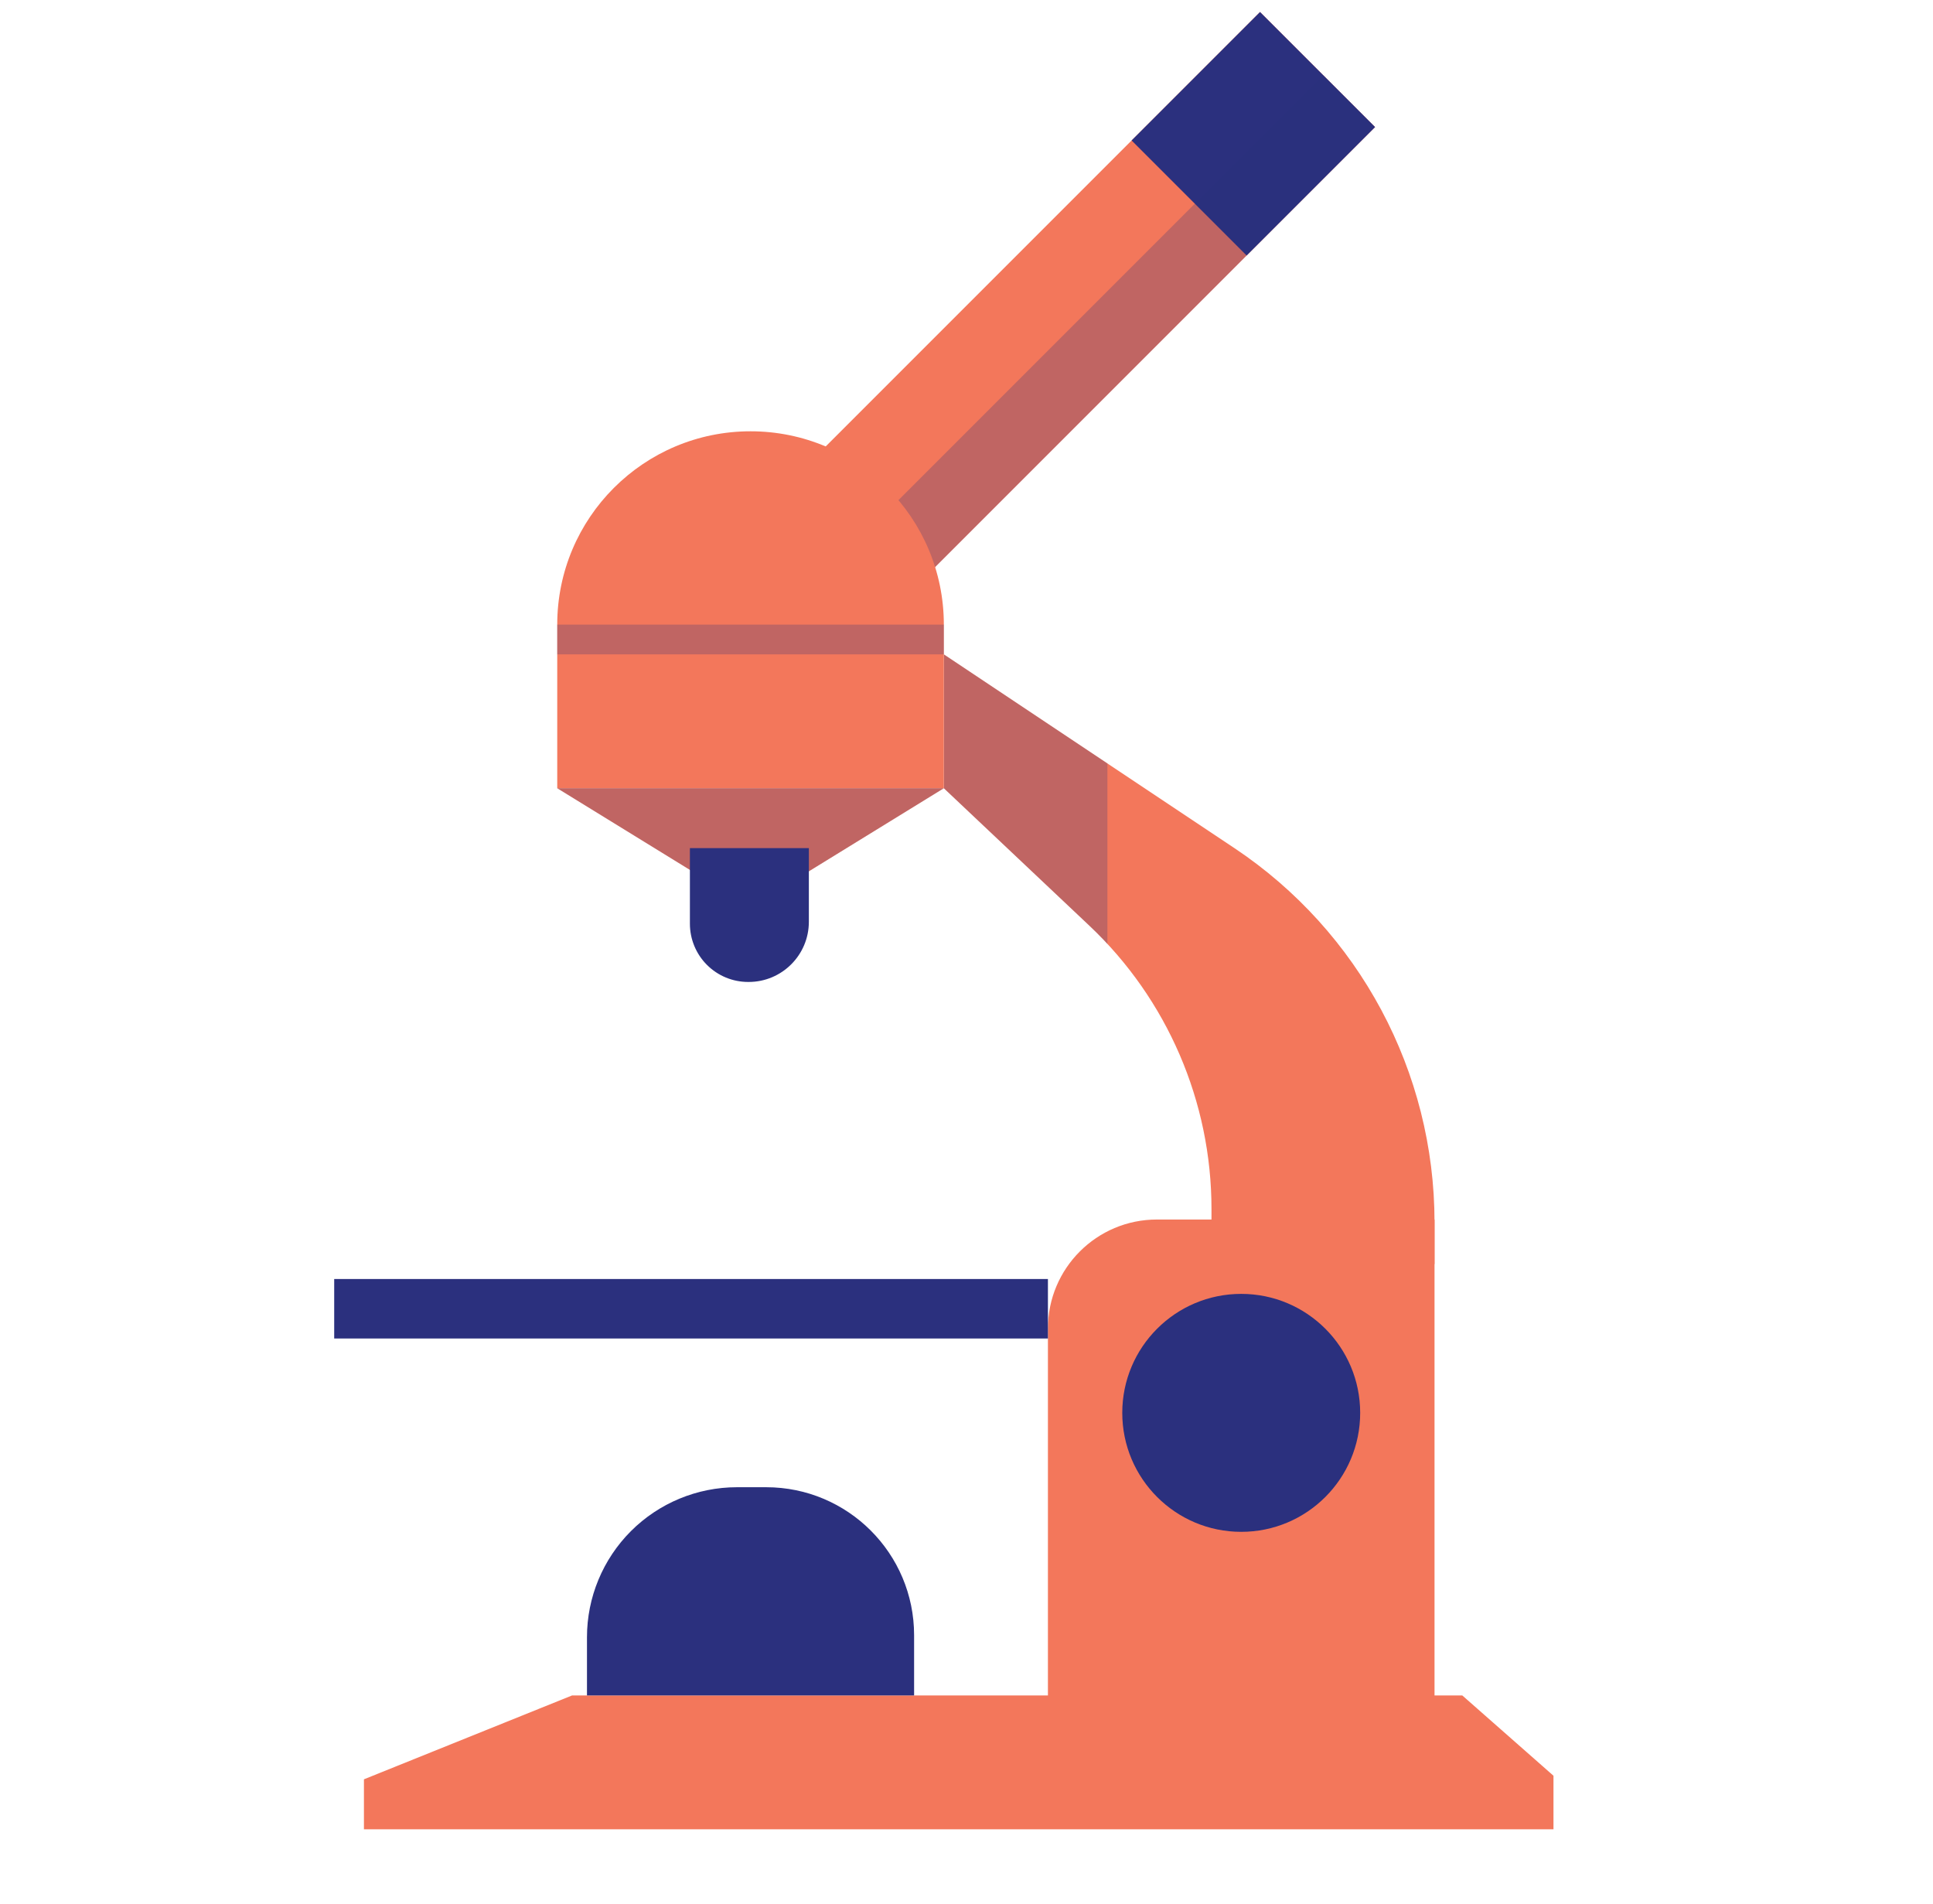
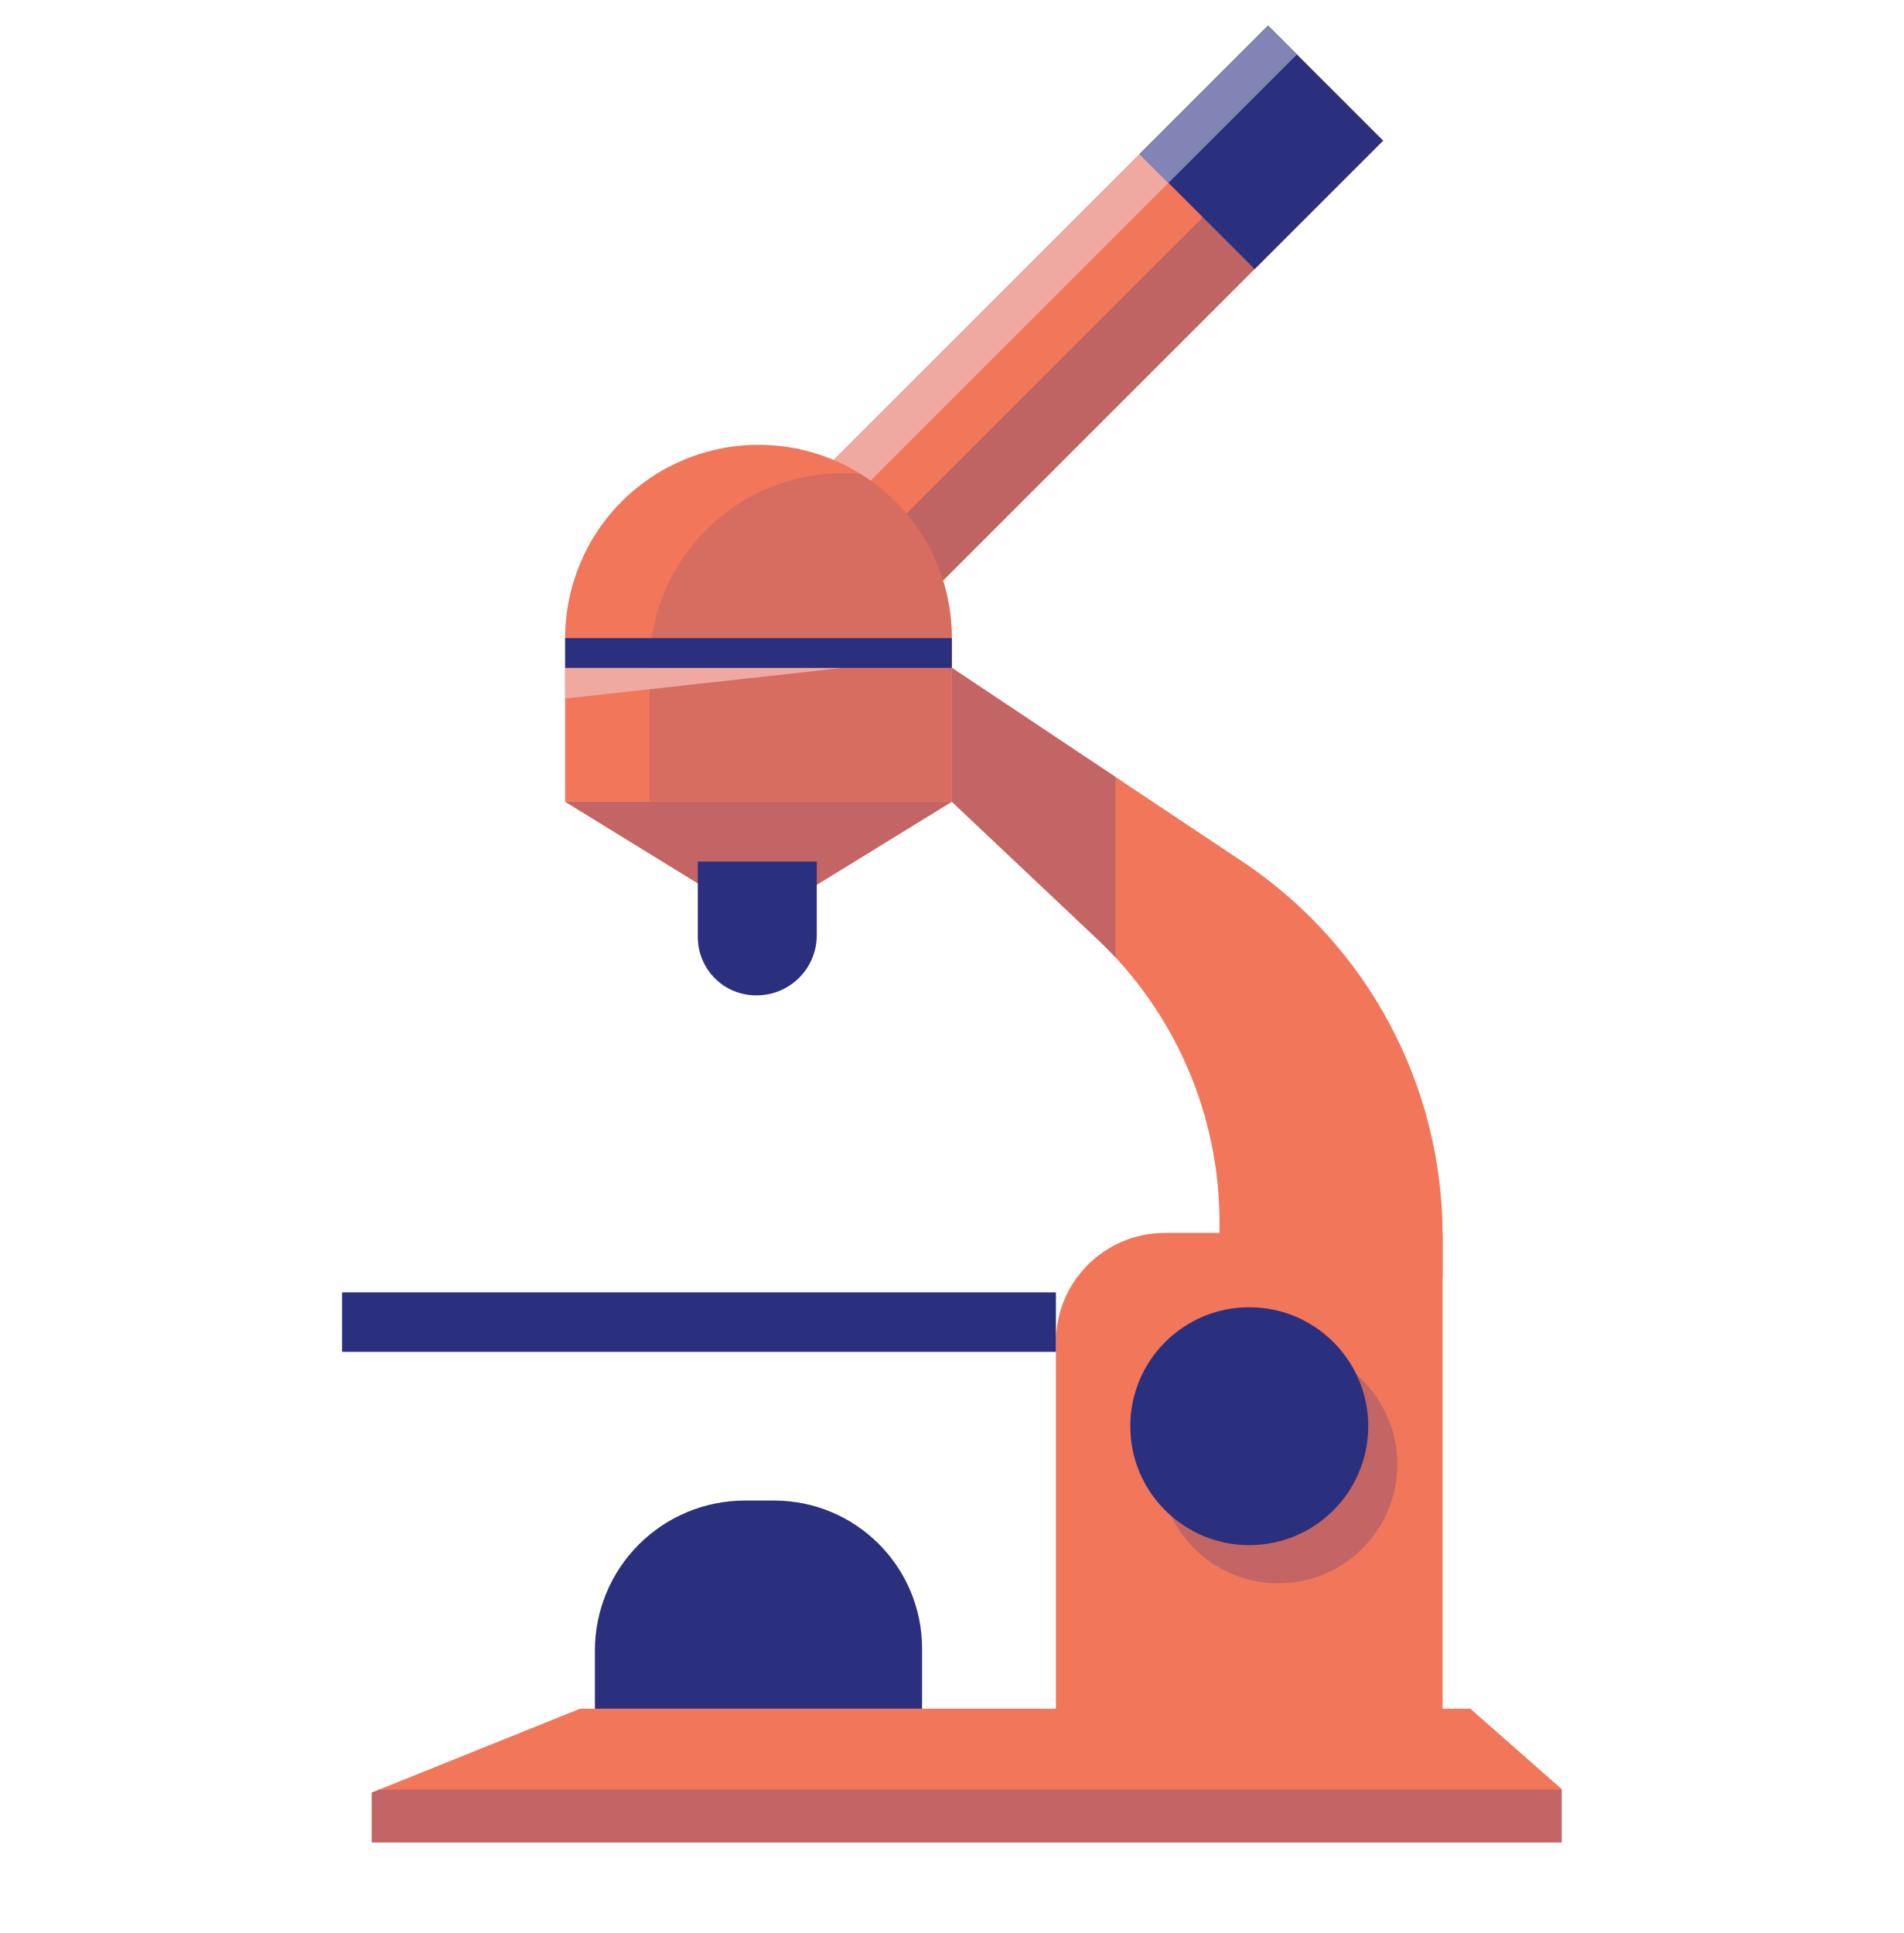
- <svg xmlns="http://www.w3.org/2000/svg" width="100%" height="100%" viewBox="0 0 65 64" version="1.1" xml:space="preserve" style="fill-rule:evenodd;clip-rule:evenodd;stroke-linejoin:round;stroke-miterlimit:2;">
-   <rect id="Laboratory" x="0.738" y="0" width="64" height="64" style="fill:none;" />
-   <path d="M52.238,59.7L49.171,57L19.238,57L12.238,59.82L12.238,61.5L52.238,61.5L52.238,59.7Z" style="fill:#f3775b;" />
-   <path d="M31.738,22C31.738,22 36.943,25.47 41.507,28.512C45.712,31.316 48.238,36.036 48.238,41.09C48.238,41.939 48.238,42.5 48.238,42.5L40.738,42.5L40.738,40.646C40.738,37.042 39.254,33.598 36.634,31.123C34.26,28.882 31.738,26.5 31.738,26.5L31.738,22Z" style="fill:#f3775b;" />
+ <svg xmlns="http://www.w3.org/2000/svg" width="100%" height="100%" viewBox="0 0 64 65" version="1.1" xml:space="preserve" style="fill-rule:evenodd;clip-rule:evenodd;stroke-linejoin:round;stroke-miterlimit:2;">
+   <rect id="Laboratory" x="0" y="0.458" width="64" height="64" style="fill:none;" />
+   <path d="M52.5,60.158L49.433,57.458L19.5,57.458L12.5,60.278L12.5,61.958L52.5,61.958L52.5,60.158Z" style="fill:#f1765a;" />
  <clipPath id="_clip1">
-     <path d="M31.738,22C31.738,22 36.943,25.47 41.507,28.512C45.712,31.316 48.238,36.036 48.238,41.09C48.238,41.939 48.238,42.5 48.238,42.5L40.738,42.5L40.738,40.646C40.738,37.042 39.254,33.598 36.634,31.123C34.26,28.882 31.738,26.5 31.738,26.5L31.738,22Z" />
+     <path d="M52.5,60.158L49.433,57.458L19.5,57.458L12.5,60.278L12.5,61.958L52.5,61.958L52.5,60.158Z" />
  </clipPath>
  <g clip-path="url(#_clip1)">
-     <rect x="30.738" y="19" width="6.5" height="18" style="fill:#2b307e;fill-opacity:0.25;" />
+     <rect x="7.456" y="60.179" width="48.099" height="4.279" style="fill:#c26564;" />
  </g>
-   <path d="M48.238,41L38.903,41C36.879,41 35.238,42.641 35.238,44.664C35.238,50.437 35.238,61 35.238,61L48.238,61L48.238,41Z" style="fill:#f3775b;" />
-   <rect x="11.238" y="43" width="24" height="2" style="fill:#2b307e;" />
-   <path d="M42.37,0.404L24.142,18.632L28.01,22.5L46.238,4.272L42.37,0.404Z" style="fill:#f3775b;" />
+   <path d="M32,22.458C32,22.458 37.205,25.928 41.768,28.971C45.974,31.774 48.5,36.494 48.5,41.549C48.5,42.398 48.5,42.958 48.5,42.958L41,42.958L41,41.104C41,37.501 39.515,34.056 36.895,31.582C34.522,29.34 32,26.958 32,26.958L32,22.458Z" style="fill:#f1765a;" />
  <clipPath id="_clip2">
-     <path d="M42.37,0.404L24.142,18.632L28.01,22.5L46.238,4.272L42.37,0.404Z" />
+     <path d="M32,22.458C32,22.458 37.205,25.928 41.768,28.971C45.974,31.774 48.5,36.494 48.5,41.549C48.5,42.398 48.5,42.958 48.5,42.958L41,42.958L41,41.104C41,37.501 39.515,34.056 36.895,31.582C34.522,29.34 32,26.958 32,26.958L32,22.458Z" />
  </clipPath>
  <g clip-path="url(#_clip2)">
-     <path d="M43.471,-2.732L37.034,3.704L44.196,10.866L50.633,4.43L43.471,-2.732Z" style="fill:#2b307e;" />
-     <path d="M47.738,-0.711L27.64,19.387L34.802,26.549L54.9,6.451L47.738,-0.711Z" style="fill:#2b307e;fill-opacity:0.25;" />
+     <rect x="31" y="19.458" width="6.5" height="18" style="fill:#c26564;" />
+   </g>
+   <path d="M48.5,41.458L39.164,41.458C37.141,41.458 35.5,43.099 35.5,45.123C35.5,50.324 35.5,59.222 35.5,59.222L48.5,59.222L48.5,41.458Z" style="fill:#f1765a;" />
+   <rect x="11.5" y="43.458" width="24" height="2" style="fill:#2b307e;" />
+   <path d="M42.632,0.862L24.404,19.09L28.272,22.958L46.5,4.73L42.632,0.862Z" style="fill:#f1765a;" />
+   <clipPath id="_clip3">
+     <path d="M42.632,0.862L24.404,19.09L28.272,22.958L46.5,4.73L42.632,0.862Z" />
+   </clipPath>
+   <g clip-path="url(#_clip3)">
+     <path d="M48,-0.253L27.901,19.846L35.063,27.008L55.162,6.909L48,-0.253Z" style="fill:#2b307e;fill-opacity:0.25;" />
+     <path d="M38.494,-7.384L18.395,12.715L25.557,19.877L45.656,-0.222L38.494,-7.384Z" style="fill:#efa9a1;" />
+     <path d="M43.732,-2.274L37.296,4.163L44.458,11.325L50.895,4.888L43.732,-2.274Z" style="fill:#2b307e;" />
+     <clipPath id="_clip4">
+       <path d="M43.732,-2.274L37.296,4.163L44.458,11.325L50.895,4.888L43.732,-2.274Z" />
+     </clipPath>
+     <g clip-path="url(#_clip4)">
+       <path d="M38.494,-7.384L18.395,12.715L25.557,19.877L45.656,-0.222L38.494,-7.384Z" style="fill:#8184b5;" />
+     </g>
  </g>
  <g>
-     <path d="M31.738,21C31.738,17.41 28.828,14.5 25.238,14.5C25.238,14.5 25.238,14.5 25.238,14.5C21.648,14.5 18.738,17.41 18.738,21C18.738,23.824 18.738,26.5 18.738,26.5L31.738,26.5L31.738,21Z" style="fill:#f3775b;" />
-     <clipPath id="_clip3">
-       <path d="M31.738,21C31.738,17.41 28.828,14.5 25.238,14.5C25.238,14.5 25.238,14.5 25.238,14.5C21.648,14.5 18.738,17.41 18.738,21C18.738,23.824 18.738,26.5 18.738,26.5L31.738,26.5L31.738,21Z" />
+     <path d="M32,21.458C32,17.868 29.09,14.958 25.5,14.958C25.499,14.958 25.499,14.958 25.498,14.958C23.775,14.958 22.122,15.643 20.903,16.862C19.685,18.08 19,19.733 19,21.456C19,24.281 19,26.958 19,26.958L32,26.958L32,21.458Z" style="fill:#f1765a;" />
+     <clipPath id="_clip5">
+       <path d="M32,21.458C32,17.868 29.09,14.958 25.5,14.958C25.499,14.958 25.499,14.958 25.498,14.958C23.775,14.958 22.122,15.643 20.903,16.862C19.685,18.08 19,19.733 19,21.456C19,24.281 19,26.958 19,26.958L32,26.958L32,21.458Z" />
    </clipPath>
-     <g clip-path="url(#_clip3)">
-       <rect x="15.738" y="21" width="17" height="1" style="fill:#2b307e;fill-opacity:0.25;" />
+     <g clip-path="url(#_clip5)">
+       <path d="M34.84,22.413C34.84,18.823 31.93,15.913 28.34,15.913C28.34,15.913 28.34,15.913 28.34,15.913C24.751,15.913 21.84,18.823 21.84,22.413C21.84,25.237 21.84,27.913 21.84,27.913L34.84,27.913L34.84,22.413Z" style="fill:#c26564;fill-opacity:0.56;" />
+       <path d="M28.34,22.458L17.716,22.458L17.716,23.632L28.34,22.458Z" style="fill:#efa9a1;" />
+       <rect x="16" y="21.458" width="17" height="1" style="fill:#2b307e;" />
    </g>
-     <path d="M25.238,30.5L31.738,26.5L18.738,26.5L25.238,30.5Z" style="fill:#f3775b;" />
-     <path d="M25.238,30.5L31.738,26.5L18.738,26.5L25.238,30.5Z" style="fill:#2b307e;fill-opacity:0.25;" />
+     <path d="M25.5,30.958L32,26.958L19,26.958L25.5,30.958Z" style="fill:#f1765a;" />
+     <path d="M25.5,30.958L32,26.958L19,26.958L25.5,30.958Z" style="fill:#c26564;" />
  </g>
  <g>
-     <path d="M27.199,28.513L23.199,28.513L23.199,31.054C23.199,31.574 23.405,32.072 23.772,32.439C24.14,32.807 24.638,33.013 25.157,33.013C25.163,33.013 25.169,33.013 25.176,33.013C26.293,33.013 27.199,32.107 27.199,30.99C27.199,29.795 27.199,28.513 27.199,28.513Z" style="fill:#2b307e;" />
+     <path d="M27.46,28.971L23.46,28.971L23.46,31.513C23.46,32.032 23.667,32.53 24.034,32.898C24.401,33.265 24.899,33.471 25.419,33.471C25.425,33.471 25.431,33.471 25.437,33.471C26.555,33.471 27.46,32.566 27.46,31.448C27.46,30.253 27.46,28.971 27.46,28.971Z" style="fill:#2b307e;" />
  </g>
-   <circle cx="41.738" cy="47.5" r="4" style="fill:#2b307e;" />
-   <path d="M30.738,54.975C30.738,52.228 28.511,50 25.763,50C25.437,50 25.108,50 24.781,50C23.444,50 22.161,50.531 21.215,51.477C20.27,52.423 19.738,53.705 19.738,55.043C19.738,56.15 19.738,57 19.738,57L30.738,57L30.738,54.975Z" style="fill:#2b307e;" />
+   <circle cx="42.978" cy="49.24" r="4" style="fill:#c26564;" />
+   <circle cx="42" cy="47.958" r="4" style="fill:#2b307e;" />
+   <path d="M31,55.434C31,52.686 28.772,50.458 26.025,50.458C25.698,50.458 25.37,50.458 25.043,50.458C23.705,50.458 22.423,50.99 21.477,51.935C20.531,52.881 20,54.164 20,55.501C20,56.609 20,57.458 20,57.458L31,57.458L31,55.434Z" style="fill:#2b307e;" />
</svg>
